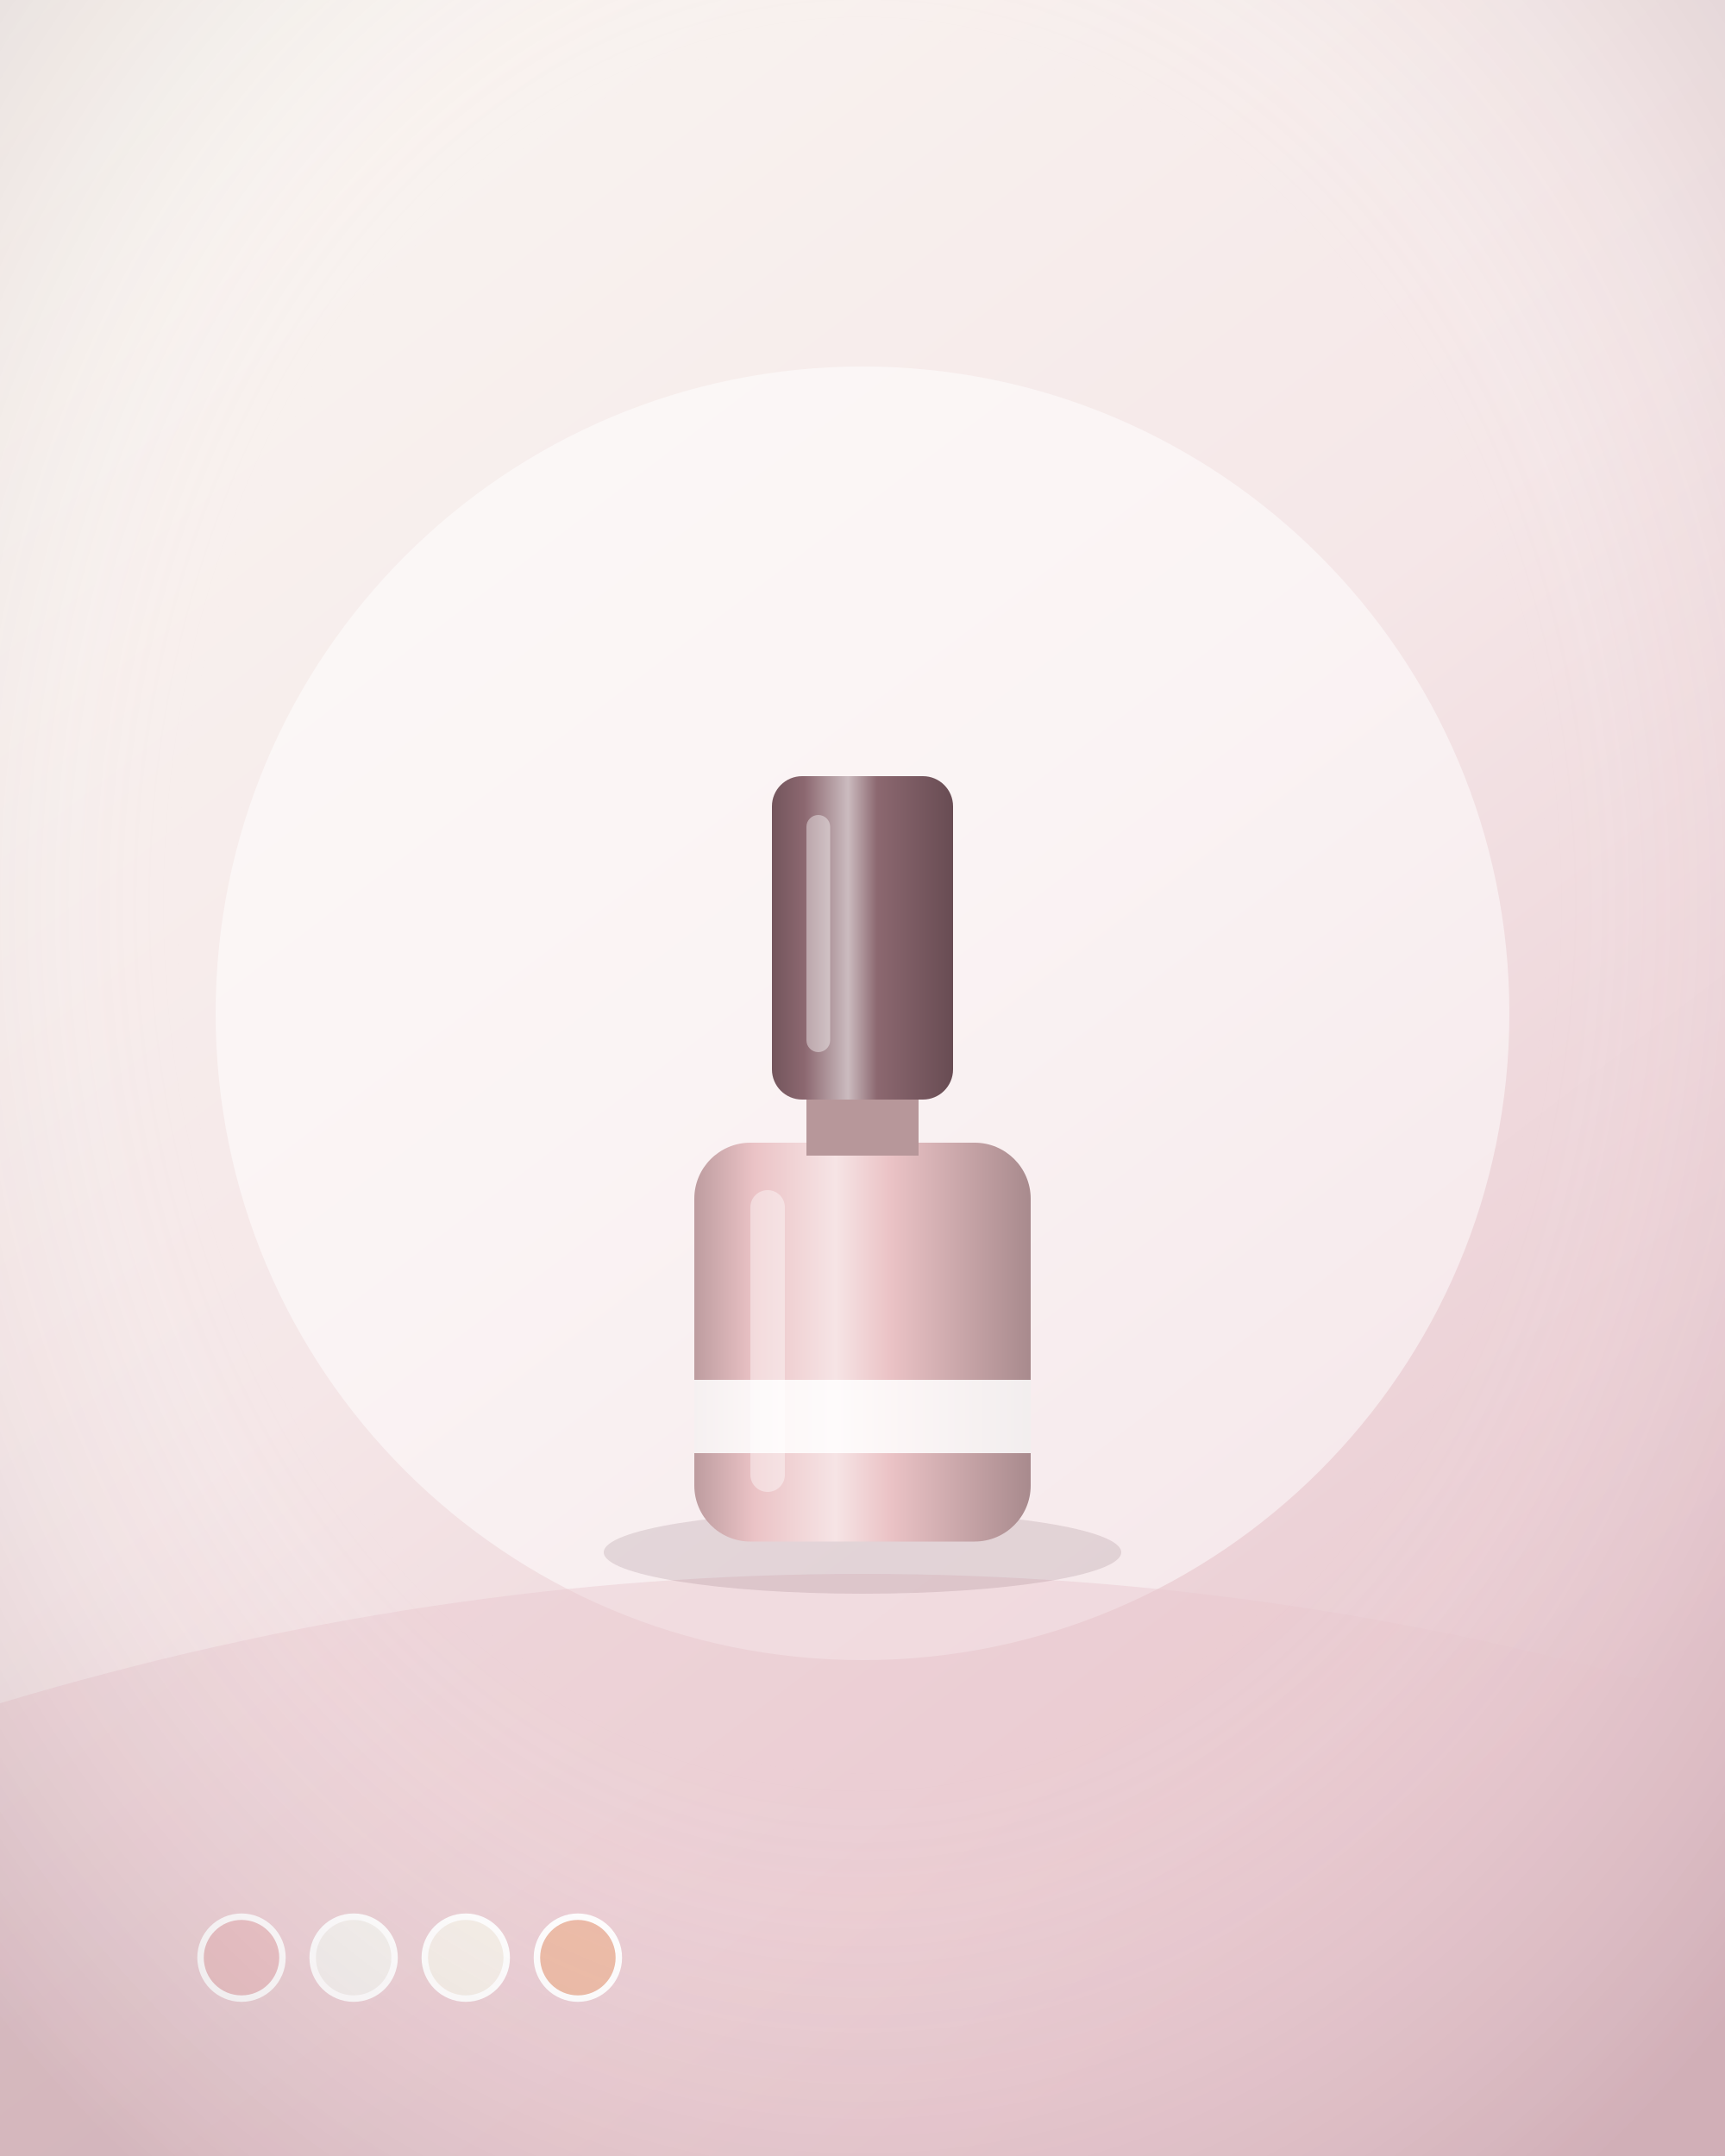
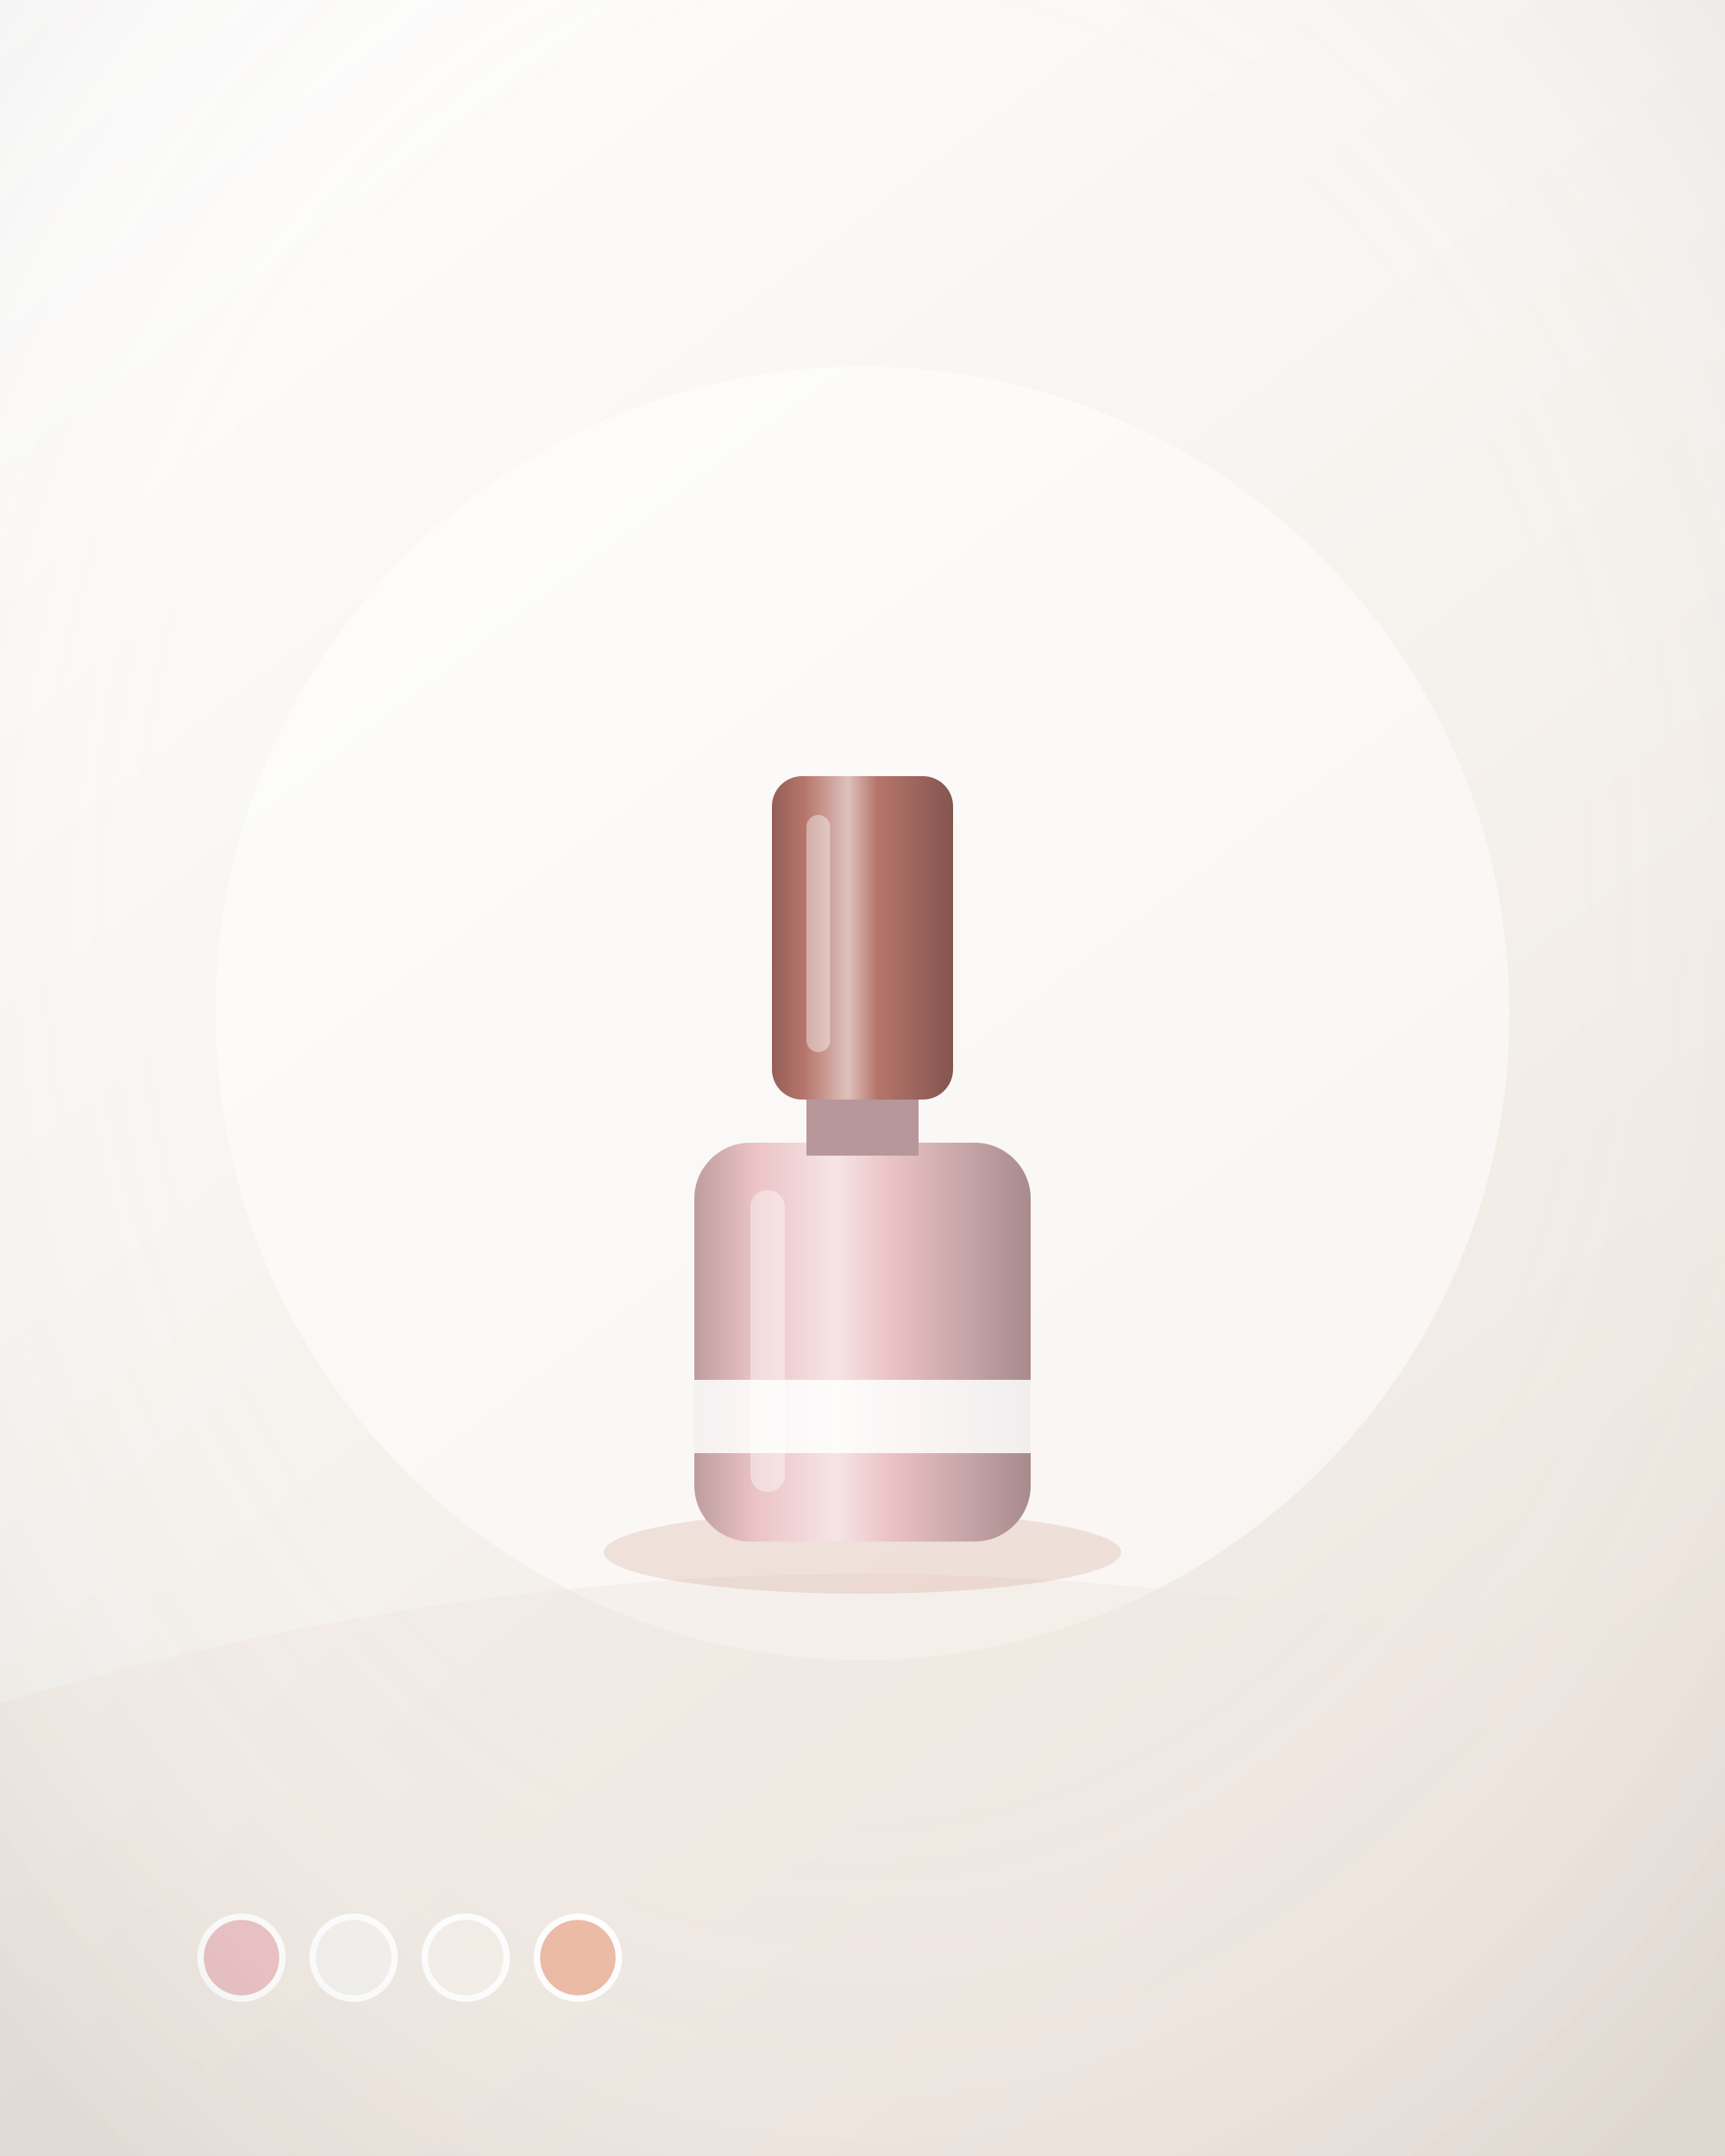
<svg xmlns="http://www.w3.org/2000/svg" viewBox="0 0 800 1000" width="800" height="1000" role="img">
  <defs>
    <linearGradient id="bg85" x1="0" y1="0" x2=".6" y2="1">
-       <stop offset="0" stop-color="#FAF7F2" />
-       <stop offset=".55" stop-color="#F5E7E8" />
-       <stop offset="1" stop-color="#E8C8CF" />
+       <stop offset="0" stop-color="#FFFFFF" />
+       <stop offset=".55" stop-color="#F6F3EF" />
+       <stop offset="1" stop-color="#EFE7E0" />
    </linearGradient>
    <radialGradient id="v86" cx=".5" cy=".42" r=".72">
      <stop offset=".55" stop-color="#fff" stop-opacity="0" />
-       <stop offset="1" stop-color="#572B3A" stop-opacity=".16" />
+       <stop offset="1" stop-color="#141110" stop-opacity=".07" />
    </radialGradient>
    <linearGradient id="g83" x1="0" y1="0" x2="1" y2="0">
      <stop offset="0" stop-color="#bd9c9f" />
      <stop offset=".18" stop-color="#EBC3C6" />
      <stop offset=".42" stop-color="#f6e4e5" />
      <stop offset=".58" stop-color="#EBC3C6" />
      <stop offset="1" stop-color="#a88a8d" />
    </linearGradient>
    <linearGradient id="g84" x1="0" y1="0" x2="1" y2="0">
-       <stop offset="0" stop-color="#73555c" />
-       <stop offset=".18" stop-color="#8c6870" />
-       <stop offset=".42" stop-color="#cbbbbf" />
-       <stop offset=".58" stop-color="#8c6870" />
-       <stop offset="1" stop-color="#684c53" />
+       <stop offset="0" stop-color="#945f58" />
+       <stop offset=".18" stop-color="#b6756b" />
+       <stop offset=".42" stop-color="#dec1bc" />
+       <stop offset=".58" stop-color="#b6756b" />
+       <stop offset="1" stop-color="#84554f" />
    </linearGradient>
  </defs>
  <rect width="800" height="1000" fill="url(#bg85)" />
  <circle cx="400" cy="470" r="300" fill="#fff" opacity=".5" />
-   <path d="M0 1000 L0 790 Q 400 670 800 790 L800 1000 Z" fill="#E8C8CF" opacity=".45" />
+   <path d="M0 1000 L0 790 Q 400 670 800 790 L800 1000 Z" fill="#EFE7E0" opacity=".45" />
  <g transform="translate(400,520) rotate(0) scale(1)">
-     <ellipse cx="0" cy="200" rx="120" ry="19.2" fill="#572B3A" opacity=".13" />
+     <ellipse cx="0" cy="200" rx="120" ry="19.2" fill="#A8432A" opacity=".13" />
    <rect x="-78" y="10" width="156" height="185" rx="26" fill="url(#g83)" />
    <rect x="-52" y="32" width="16" height="140" rx="8" fill="#fff" opacity=".4" />
    <rect x="-26" y="-14" width="52" height="30" fill="#b7979a" />
    <rect x="-42" y="-160" width="84" height="150" rx="14" fill="url(#g84)" />
    <rect x="-26" y="-142" width="11" height="110" rx="5.5" fill="#fff" opacity=".4" />
    <rect x="-78" y="120" width="156" height="34" fill="#fff" opacity=".85" />
  </g>
  <circle cx="112" cy="908" r="19" fill="#EBC3C6" stroke="#fff" stroke-width="3" />
  <circle cx="164" cy="908" r="19" fill="#F4F1EE" stroke="#fff" stroke-width="3" />
  <circle cx="216" cy="908" r="19" fill="#F5EFE8" stroke="#fff" stroke-width="3" />
  <circle cx="268" cy="908" r="19" fill="#EDBBA6" stroke="#fff" stroke-width="3" />
  <rect width="800" height="1000" fill="url(#v86)" />
</svg>
